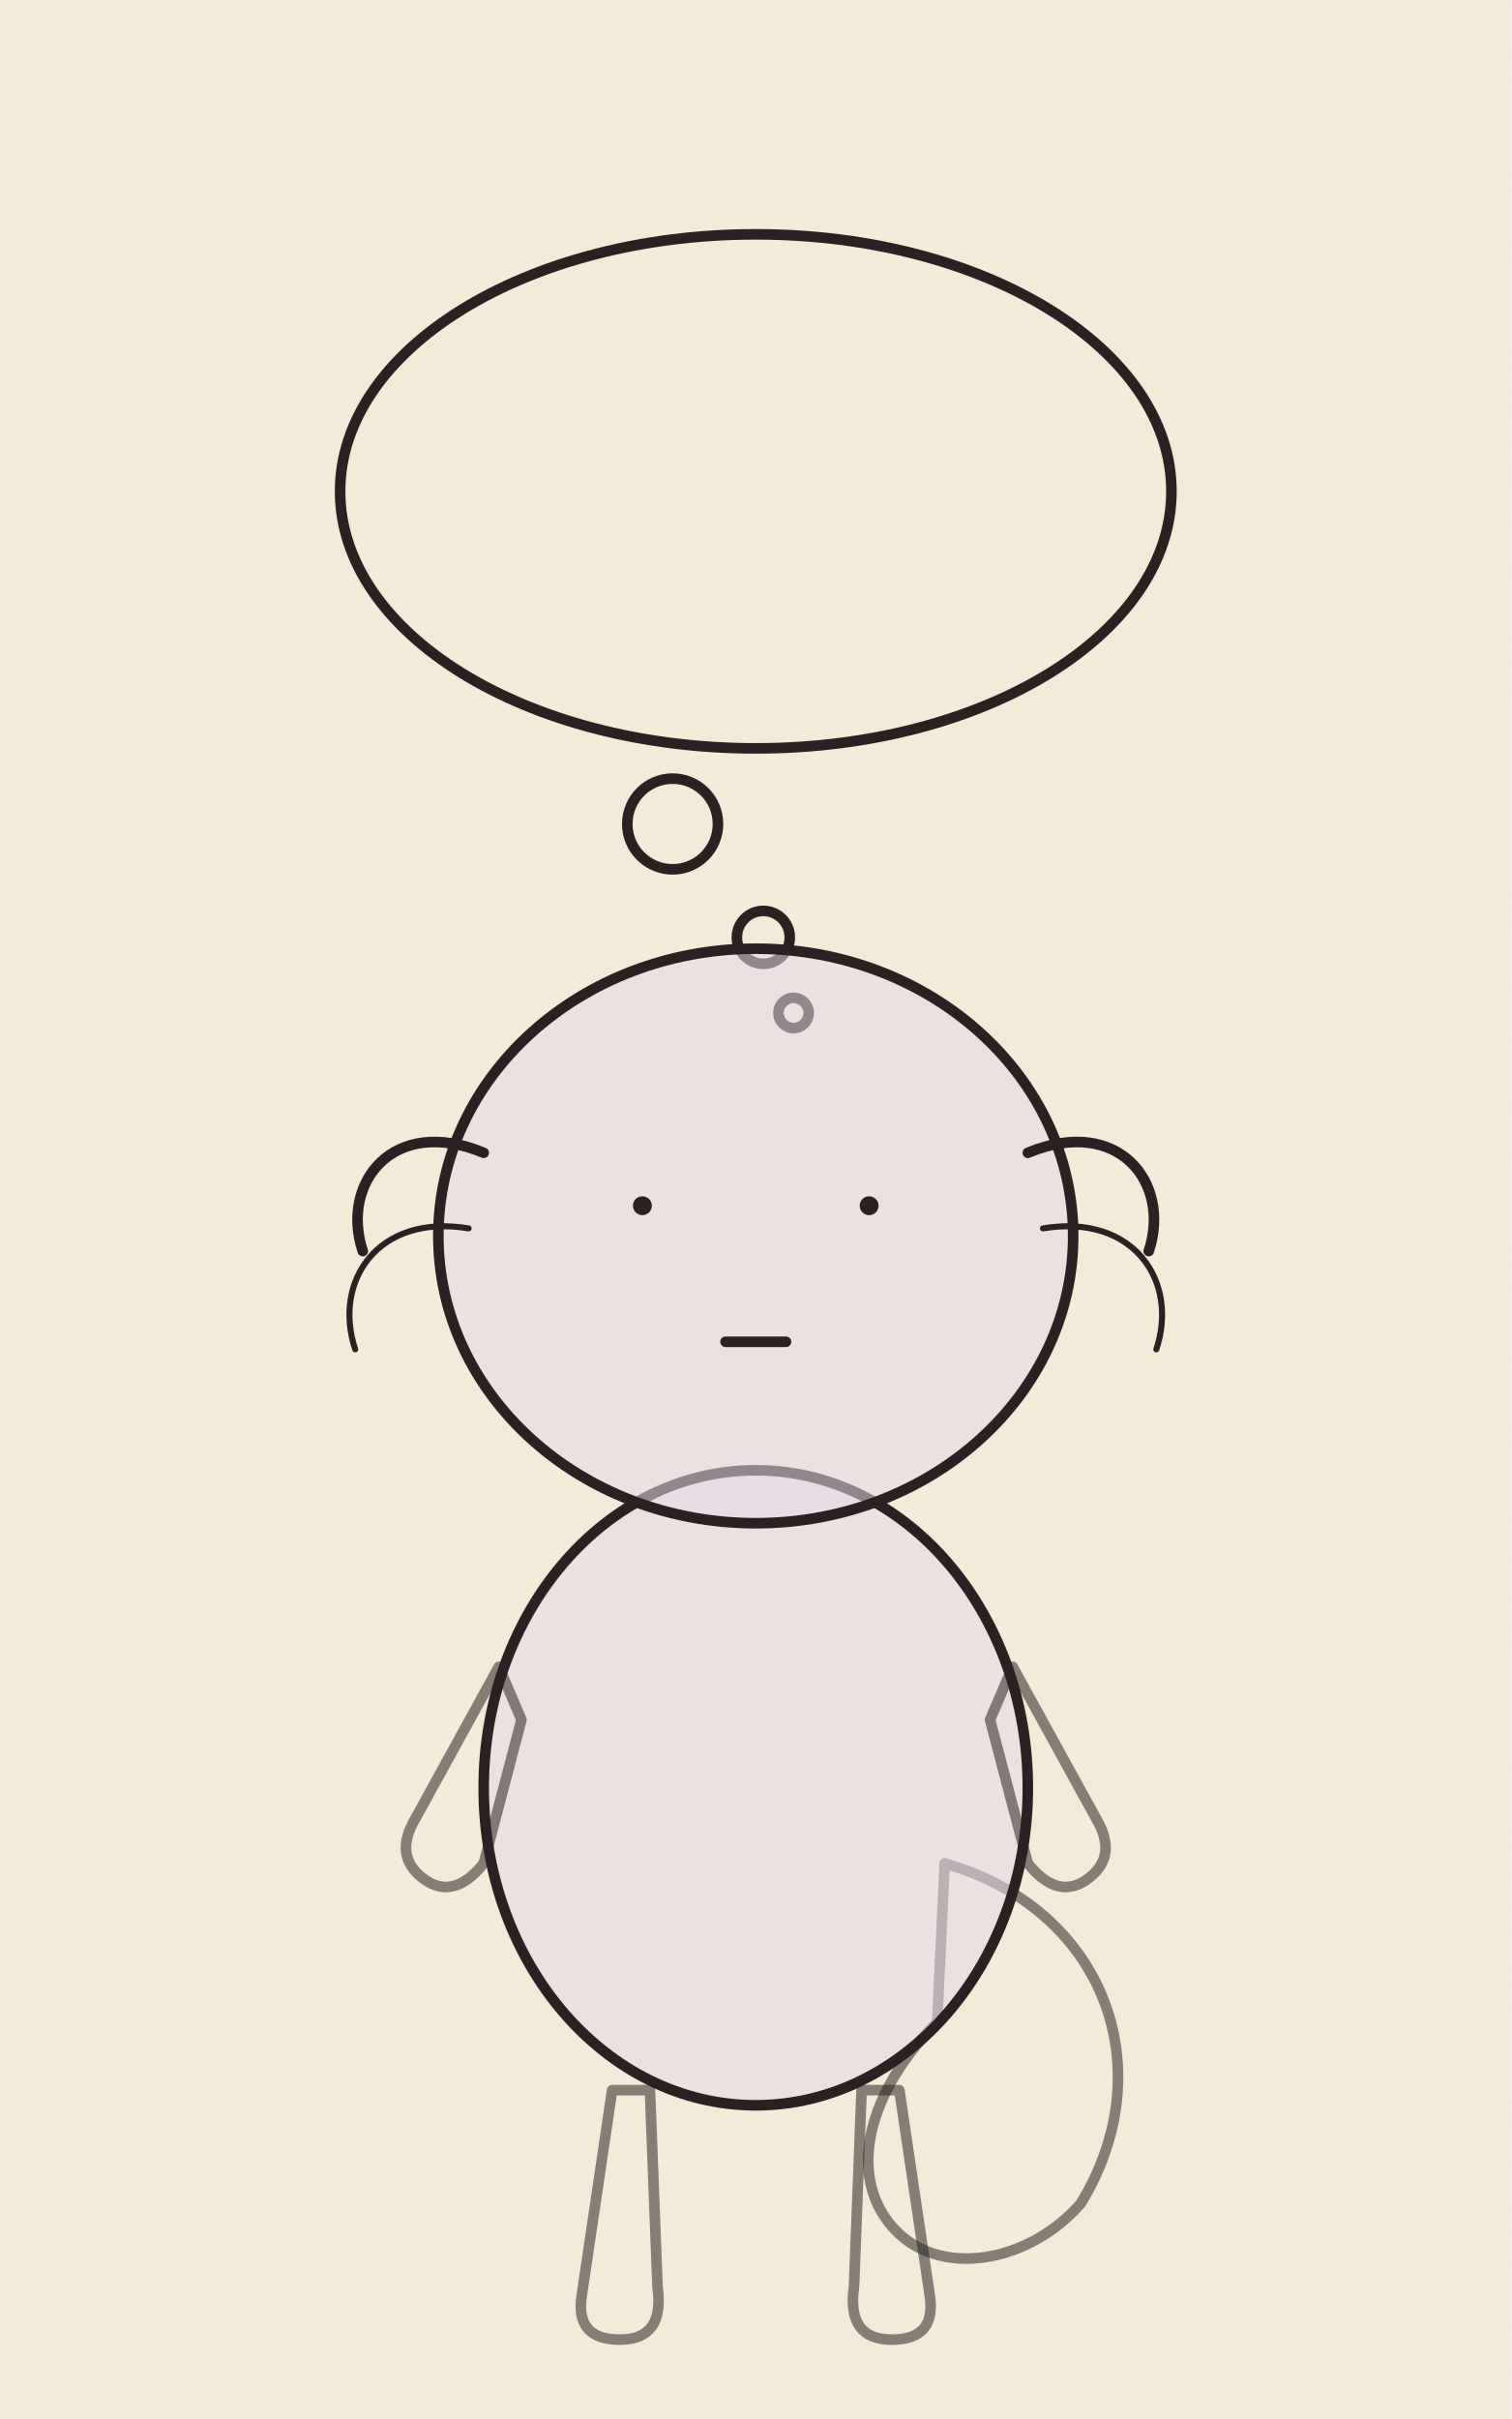
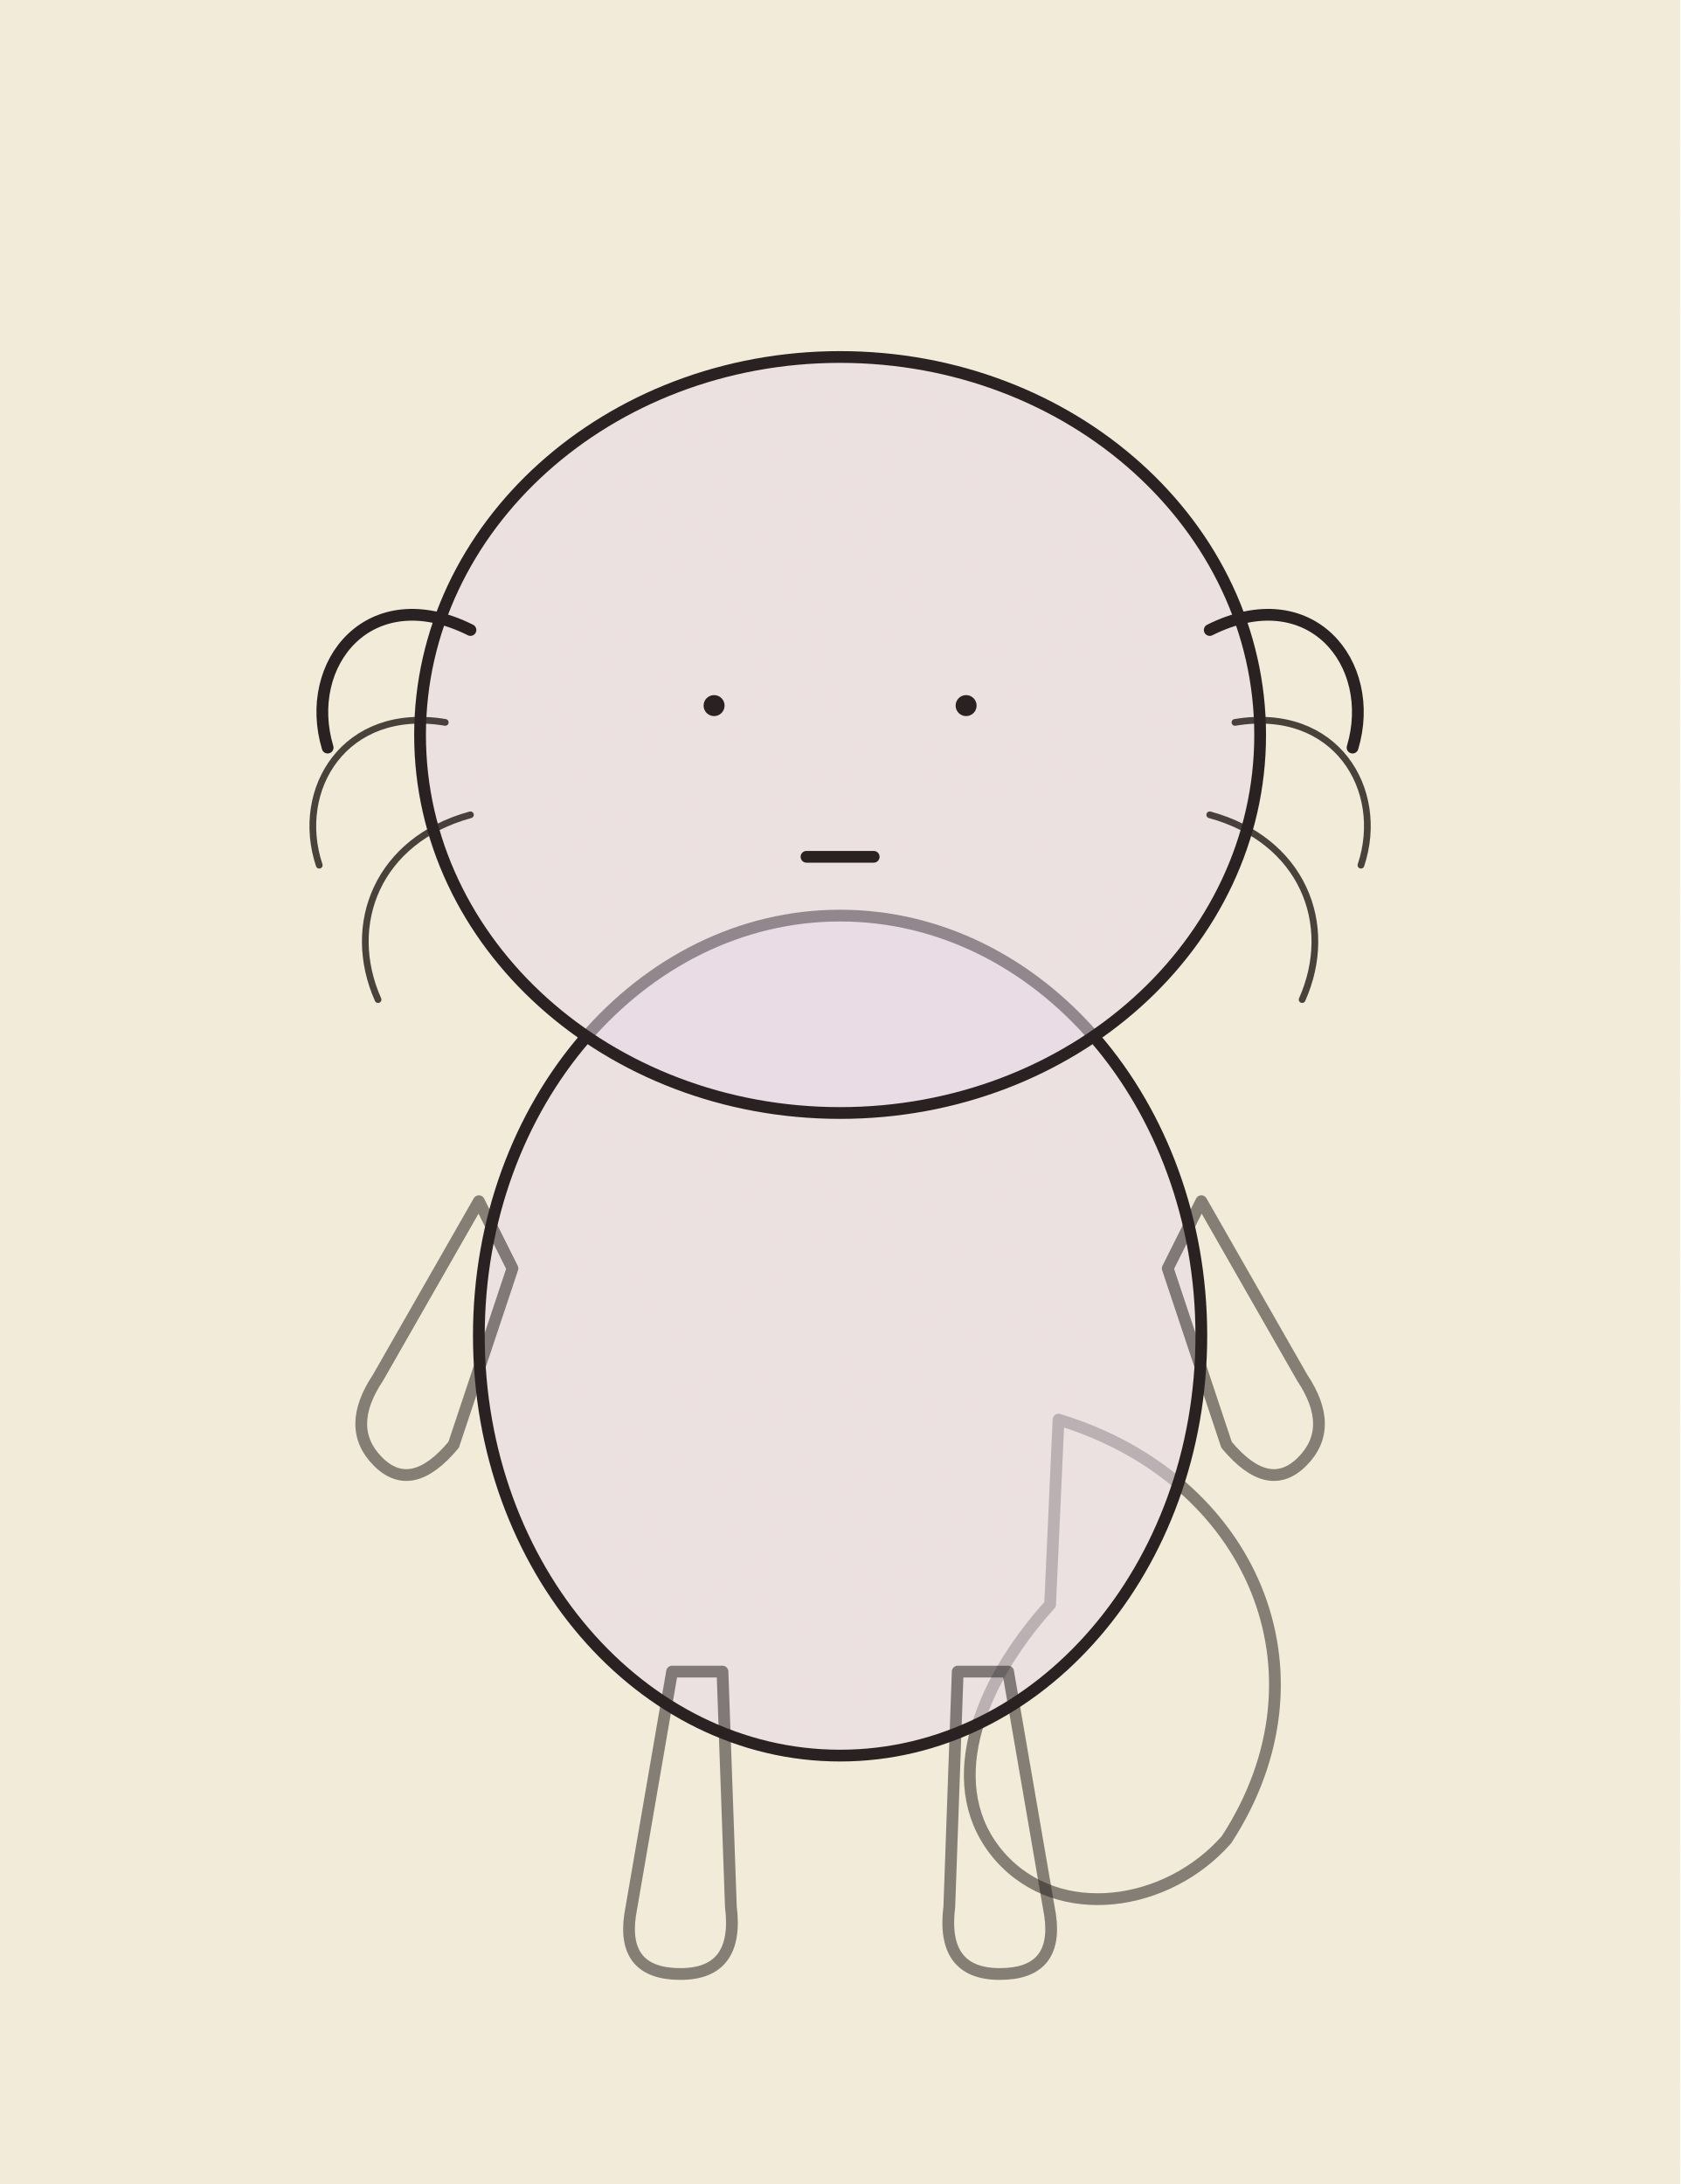
- <svg xmlns="http://www.w3.org/2000/svg" viewBox="0 0 400 640" width="400" height="640" role="img" aria-label="Axo official template">
+ <svg xmlns="http://www.w3.org/2000/svg" viewBox="0 0 400 520" width="400" height="520" role="img" aria-label="Axo canonical standing">
  <defs>
    <filter id="paperGrain" x="0%" y="0%" width="100%" height="100%">
      <feTurbulence type="fractalNoise" baseFrequency="0.9" numOctaves="4" stitchTiles="stitch" result="noise" />
      <feColorMatrix type="matrix" values="0 0 0 0 0.96  0 0 0 0 0.93  0 0 0 0 0.86  0 0 0 0.04 0" in="noise" result="grain" />
      <feBlend in="SourceGraphic" in2="grain" mode="multiply" />
    </filter>
    <style>
      .paper { fill: #F2EBD9; }
-       .cloud-fill { fill: #F7F3EA; }
      .wash { fill: #E8D8E8; opacity: 0.55; }
      .ink { fill: none; stroke: #2A2420; stroke-linecap: round; stroke-linejoin: round; }
      .ink-main { stroke-width: 2.8; }
-       .ink-light { stroke-width: 1.6; }
+       .ink-light { stroke-width: 1.6; opacity: 0.85; }
      .eye { fill: #2A2420; }
    </style>
  </defs>
  <g filter="url(#paperGrain)">
-     <rect class="paper" width="400" height="640" />
-     <ellipse class="cloud-fill ink ink-main" cx="200" cy="130" rx="110" ry="68" />
-     <circle class="cloud-fill ink ink-main" cx="178" cy="218" r="12" />
-     <circle class="cloud-fill ink ink-main" cx="202" cy="248" r="7" />
-     <circle class="cloud-fill ink ink-main" cx="210" cy="268" r="4" />
-     <g id="axo-slot" transform="translate(0, 155)">
-       <path class="wash ink ink-main" d="M 250 338 C 292 350, 308 392, 286 428 C 272 444, 248 448, 236 434 C 224 420, 230 398, 248 380 Z" />
-       <ellipse class="wash" cx="200" cy="318" rx="72" ry="84" />
-       <ellipse class="ink ink-main" cx="200" cy="318" rx="72" ry="84" />
-       <ellipse class="wash" cx="200" cy="172" rx="84" ry="76" />
-       <ellipse class="ink ink-main" cx="200" cy="172" rx="84" ry="76" />
-       <path class="ink ink-main" d="M 128 150 C 104 140, 90 158, 96 176" />
-       <path class="ink ink-light" d="M 124 170 C 100 166, 88 184, 94 202" />
-       <path class="ink ink-main" d="M 272 150 C 296 140, 310 158, 304 176" />
-       <path class="ink ink-light" d="M 276 170 C 300 166, 312 184, 306 202" />
-       <path class="wash ink ink-main" d="M 162 398 L 154 452 Q 152 464 164 464 Q 176 464 174 450 L 172 398 Z" />
-       <path class="wash ink ink-main" d="M 238 398 L 246 452 Q 248 464 236 464 Q 224 464 226 450 L 228 398 Z" />
-       <path class="wash ink ink-main" d="M 132 286 L 110 326 Q 104 336 112 342 Q 120 348 128 338 L 138 300 Z" />
-       <path class="wash ink ink-main" d="M 268 286 L 290 326 Q 296 336 288 342 Q 280 348 272 338 L 262 300 Z" />
-       <circle class="eye" cx="170" cy="164" r="2.5" />
-       <circle class="eye" cx="230" cy="164" r="2.5" />
-       <path class="ink ink-main" stroke-width="2" d="M 192 200 L 208 200" />
-     </g>
+     <rect class="paper" width="400" height="520" />
+     <path class="wash ink ink-main" d="M 252 338 C 298 352, 318 398, 292 438 C 278 454, 252 458, 238 442 C 224 426, 232 402, 250 382 Z" />
+     <ellipse class="wash" cx="200" cy="318" rx="86" ry="100" />
+     <ellipse class="ink ink-main" cx="200" cy="318" rx="86" ry="100" />
+     <ellipse class="wash" cx="200" cy="175" rx="100" ry="90" />
+     <ellipse class="ink ink-main" cx="200" cy="175" rx="100" ry="90" />
+     <path class="ink ink-main" d="M 112 150 C 88 138, 72 158, 78 178" />
+     <path class="ink ink-light" d="M 106 172 C 82 168, 70 188, 76 206" />
+     <path class="ink ink-light" d="M 112 194 C 90 200, 82 220, 90 238" />
+     <path class="ink ink-main" d="M 288 150 C 312 138, 328 158, 322 178" />
+     <path class="ink ink-light" d="M 294 172 C 318 168, 330 188, 324 206" />
+     <path class="ink ink-light" d="M 288 194 C 310 200, 318 220, 310 238" />
+     <path class="wash ink ink-main" d="M 160 398 L 150 456 Q 148 470 162 470 Q 176 470 174 454 L 172 398 Z" />
+     <path class="wash ink ink-main" d="M 240 398 L 250 456 Q 252 470 238 470 Q 224 470 226 454 L 228 398 Z" />
+     <path class="wash ink ink-main" d="M 114 286 L 90 328 Q 82 340 90 348 Q 98 356 108 344 L 122 302 Z" />
+     <path class="wash ink ink-main" d="M 286 286 L 310 328 Q 318 340 310 348 Q 302 356 292 344 L 278 302 Z" />
+     <circle class="eye" cx="170" cy="168" r="2.5" />
+     <circle class="eye" cx="230" cy="168" r="2.5" />
+     <path class="ink ink-main" stroke-width="2" d="M 192 204 L 208 204" />
  </g>
</svg>
